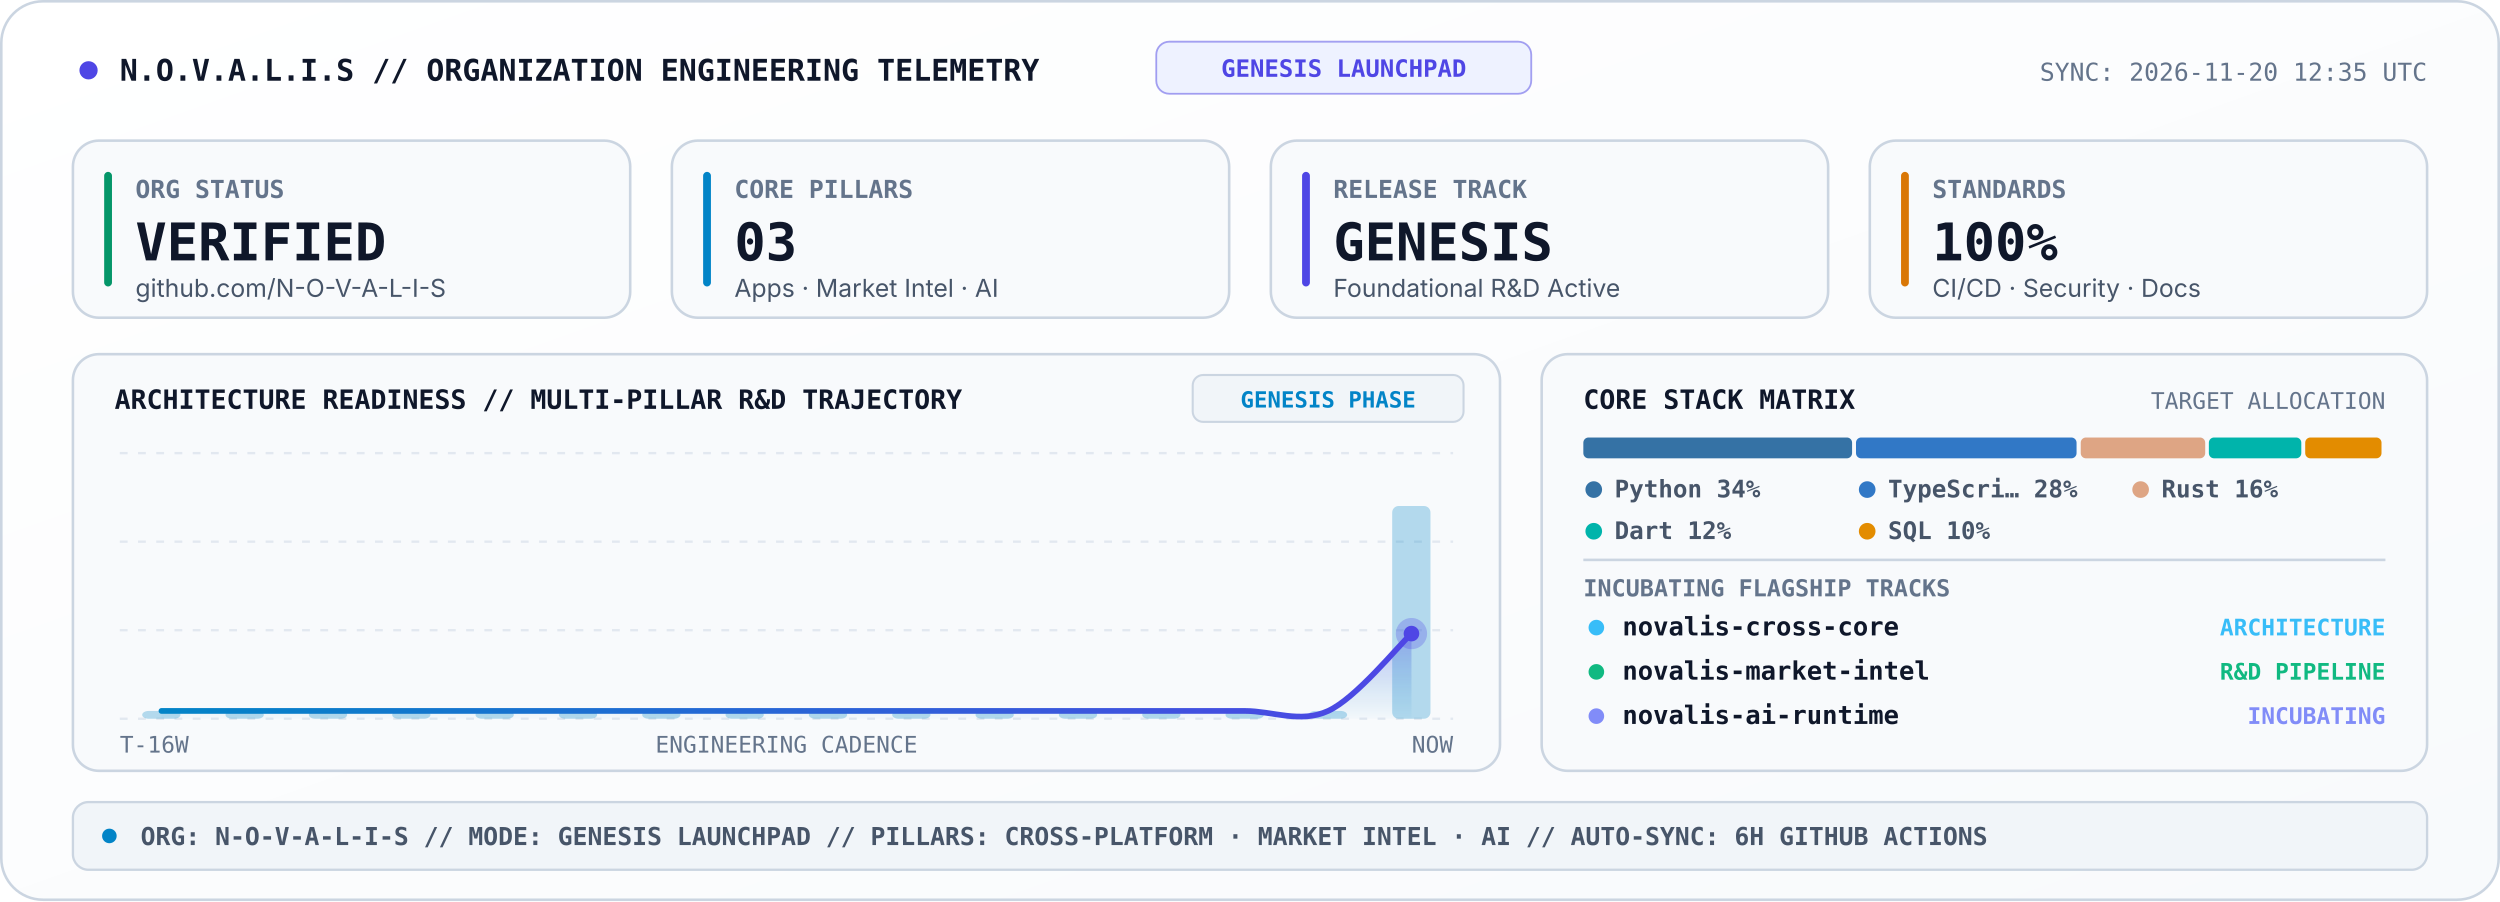
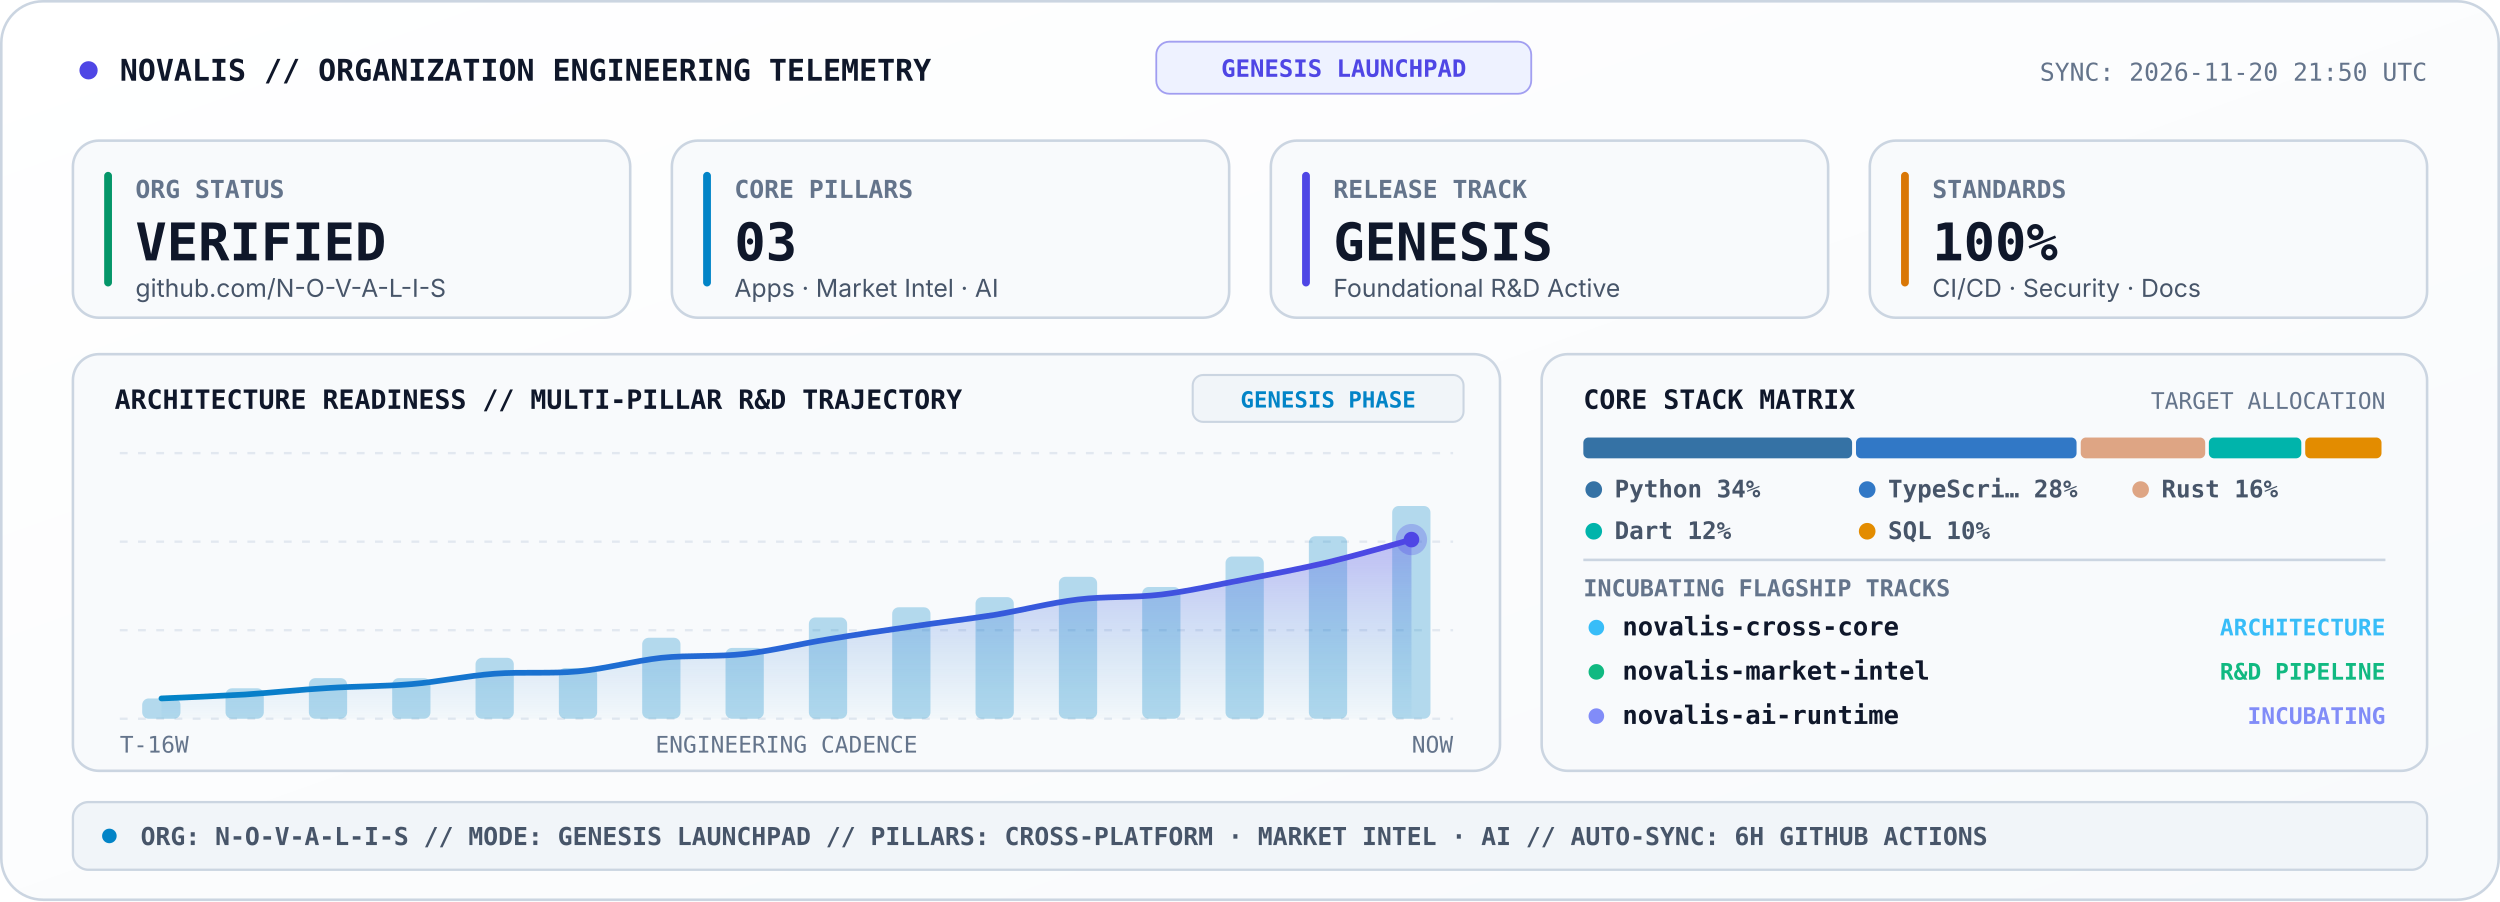
- <svg xmlns="http://www.w3.org/2000/svg" viewBox="0 0 960 346" width="960" height="346" role="img" aria-label="N.O.V.A.L.I.S Organization Engineering Telemetry Console">
+ <svg xmlns="http://www.w3.org/2000/svg" viewBox="0 0 960 346" width="960" height="346" role="img" aria-label="NOVALIS Organization Engineering Telemetry Console">
  <style>
    .sans { font-family: -apple-system, BlinkMacSystemFont, 'Segoe UI', Inter, Helvetica, Arial, sans-serif; }
    .mono { font-family: 'JetBrains Mono', 'Fira Code', 'SF Mono', Consolas, monospace; }
  </style>
  <defs>
    <linearGradient id="telBg" x1="0" y1="0" x2="1" y2="1">
      <stop offset="0%" stop-color="#FFFFFF" />
      <stop offset="100%" stop-color="#F8FAFC" />
    </linearGradient>
    <linearGradient id="velArea" x1="0" y1="0" x2="0" y2="1">
      <stop offset="0%" stop-color="#4F46E5" stop-opacity="0.34" />
      <stop offset="100%" stop-color="#0284C7" stop-opacity="0.02" />
    </linearGradient>
    <linearGradient id="velLine" x1="0" y1="0" x2="1" y2="0">
      <stop offset="0%" stop-color="#0284C7" />
      <stop offset="100%" stop-color="#4F46E5" />
    </linearGradient>
  </defs>
  <rect x="0.5" y="0.5" width="959" height="345" rx="16" fill="url(#telBg)" stroke="#CBD5E1" stroke-width="1" />
  <circle cx="34" cy="27" r="3.5" fill="#4F46E5">
    <animate attributeName="opacity" values="1;0.25;1" dur="2s" repeatCount="indefinite" />
  </circle>
-   <text x="46" y="31" fill="#0F172A" font-size="11.5" font-weight="800" class="mono">N.O.V.A.L.I.S // ORGANIZATION ENGINEERING TELEMETRY</text>
+   <text x="46" y="31" fill="#0F172A" font-size="11.5" font-weight="800" class="mono">NOVALIS // ORGANIZATION ENGINEERING TELEMETRY</text>
  <rect x="444" y="16" width="144" height="20" rx="5" fill="#EEF2FF" stroke="#4F46E5" stroke-width="0.7" stroke-opacity="0.5" />
  <text x="516" y="29.5" text-anchor="middle" fill="#4F46E5" font-size="9.2" font-weight="800" class="mono">GENESIS LAUNCHPAD</text>
-   <text x="932" y="31" text-anchor="end" fill="#64748B" font-size="9.5" class="mono">SYNC: 2026-11-20 12:35 UTC</text>
+   <text x="932" y="31" text-anchor="end" fill="#64748B" font-size="9.5" class="mono">SYNC: 2026-11-20 21:50 UTC</text>
  <rect x="28" y="54" width="214" height="68" rx="10" fill="#F8FAFC" stroke="#CBD5E1" stroke-width="1" />
  <rect x="40" y="66" width="3" height="44" rx="1.5" fill="#059669" />
  <text x="52" y="76" fill="#64748B" font-size="9.5" font-weight="700" class="mono">ORG STATUS</text>
  <text x="52" y="100" fill="#0F172A" font-size="20" font-weight="800" class="mono">VERIFIED</text>
  <text x="52" y="114" fill="#475569" font-size="9.5" class="sans">github.com/N-O-V-A-L-I-S</text>
  <rect x="258" y="54" width="214" height="68" rx="10" fill="#F8FAFC" stroke="#CBD5E1" stroke-width="1" />
  <rect x="270" y="66" width="3" height="44" rx="1.5" fill="#0284C7" />
  <text x="282" y="76" fill="#64748B" font-size="9.5" font-weight="700" class="mono">CORE PILLARS</text>
  <text x="282" y="100" fill="#0F172A" font-size="20" font-weight="800" class="mono">03</text>
  <text x="282" y="114" fill="#475569" font-size="9.5" class="sans">Apps · Market Intel · AI</text>
  <rect x="488" y="54" width="214" height="68" rx="10" fill="#F8FAFC" stroke="#CBD5E1" stroke-width="1" />
  <rect x="500" y="66" width="3" height="44" rx="1.5" fill="#4F46E5" />
  <text x="512" y="76" fill="#64748B" font-size="9.5" font-weight="700" class="mono">RELEASE TRACK</text>
  <text x="512" y="100" fill="#0F172A" font-size="20" font-weight="800" class="mono">GENESIS</text>
  <text x="512" y="114" fill="#475569" font-size="9.5" class="sans">Foundational R&amp;D Active</text>
  <rect x="718" y="54" width="214" height="68" rx="10" fill="#F8FAFC" stroke="#CBD5E1" stroke-width="1" />
  <rect x="730" y="66" width="3" height="44" rx="1.5" fill="#D97706" />
  <text x="742" y="76" fill="#64748B" font-size="9.5" font-weight="700" class="mono">STANDARDS</text>
  <text x="742" y="100" fill="#0F172A" font-size="20" font-weight="800" class="mono">100%</text>
  <text x="742" y="114" fill="#475569" font-size="9.5" class="sans">CI/CD · Security · Docs</text>
  <rect x="28" y="136" width="548" height="160" rx="10" fill="#F8FAFC" stroke="#CBD5E1" stroke-width="1" />
  <text x="44" y="157" fill="#0F172A" font-size="10.2" font-weight="800" class="mono">ARCHITECTURE READINESS // MULTI-PILLAR R&amp;D TRAJECTORY</text>
  <rect x="458" y="144" width="104" height="18" rx="4" fill="#F1F5F9" stroke="#CBD5E1" stroke-width="0.8" />
  <text x="510" y="156.5" text-anchor="middle" fill="#0284C7" font-size="8.6" font-weight="700" class="mono">GENESIS PHASE</text>
  <line x1="46.0" y1="174.0" x2="558.0" y2="174.0" stroke="#E2E8F0" stroke-width="0.9" stroke-dasharray="3,4" />
  <line x1="46.0" y1="208.0" x2="558.0" y2="208.0" stroke="#E2E8F0" stroke-width="0.9" stroke-dasharray="3,4" />
  <line x1="46.0" y1="242.0" x2="558.0" y2="242.0" stroke="#E2E8F0" stroke-width="0.9" stroke-dasharray="3,4" />
  <line x1="46.0" y1="276.0" x2="558.0" y2="276.0" stroke="#E2E8F0" stroke-width="0.9" stroke-dasharray="3,4" />
-   <rect x="54.6" y="273.0" width="14.7" height="3.0" rx="2.5" fill="#0284C7" fill-opacity="0.28" />
-   <rect x="86.6" y="273.0" width="14.7" height="3.0" rx="2.5" fill="#0284C7" fill-opacity="0.28" />
-   <rect x="118.6" y="273.0" width="14.7" height="3.0" rx="2.5" fill="#0284C7" fill-opacity="0.28" />
-   <rect x="150.6" y="273.0" width="14.7" height="3.0" rx="2.5" fill="#0284C7" fill-opacity="0.28" />
-   <rect x="182.6" y="273.0" width="14.7" height="3.0" rx="2.5" fill="#0284C7" fill-opacity="0.28" />
-   <rect x="214.6" y="273.0" width="14.7" height="3.0" rx="2.5" fill="#0284C7" fill-opacity="0.28" />
-   <rect x="246.6" y="273.0" width="14.7" height="3.0" rx="2.5" fill="#0284C7" fill-opacity="0.28" />
-   <rect x="278.6" y="273.0" width="14.7" height="3.0" rx="2.5" fill="#0284C7" fill-opacity="0.28" />
-   <rect x="310.6" y="273.0" width="14.7" height="3.0" rx="2.5" fill="#0284C7" fill-opacity="0.28" />
-   <rect x="342.6" y="273.0" width="14.7" height="3.0" rx="2.5" fill="#0284C7" fill-opacity="0.28" />
-   <rect x="374.6" y="273.0" width="14.7" height="3.0" rx="2.5" fill="#0284C7" fill-opacity="0.28" />
-   <rect x="406.6" y="273.0" width="14.7" height="3.0" rx="2.5" fill="#0284C7" fill-opacity="0.28" />
-   <rect x="438.6" y="273.0" width="14.7" height="3.0" rx="2.5" fill="#0284C7" fill-opacity="0.28" />
-   <rect x="470.6" y="273.0" width="14.7" height="3.0" rx="2.5" fill="#0284C7" fill-opacity="0.28" />
-   <rect x="502.6" y="273.0" width="14.7" height="3.0" rx="2.5" fill="#0284C7" fill-opacity="0.28" />
+   <rect x="54.6" y="268.2" width="14.7" height="7.8" rx="2.5" fill="#0284C7" fill-opacity="0.28" />
+   <rect x="86.6" y="264.3" width="14.7" height="11.7" rx="2.5" fill="#0284C7" fill-opacity="0.28" />
+   <rect x="118.6" y="260.4" width="14.7" height="15.6" rx="2.5" fill="#0284C7" fill-opacity="0.28" />
+   <rect x="150.6" y="260.4" width="14.7" height="15.6" rx="2.5" fill="#0284C7" fill-opacity="0.28" />
+   <rect x="182.6" y="252.6" width="14.7" height="23.4" rx="2.5" fill="#0284C7" fill-opacity="0.28" />
+   <rect x="214.6" y="256.5" width="14.7" height="19.5" rx="2.5" fill="#0284C7" fill-opacity="0.28" />
+   <rect x="246.6" y="244.9" width="14.7" height="31.1" rx="2.5" fill="#0284C7" fill-opacity="0.28" />
+   <rect x="278.6" y="248.8" width="14.7" height="27.2" rx="2.5" fill="#0284C7" fill-opacity="0.28" />
+   <rect x="310.6" y="237.1" width="14.7" height="38.9" rx="2.5" fill="#0284C7" fill-opacity="0.28" />
+   <rect x="342.6" y="233.2" width="14.7" height="42.8" rx="2.5" fill="#0284C7" fill-opacity="0.28" />
+   <rect x="374.6" y="229.3" width="14.7" height="46.7" rx="2.5" fill="#0284C7" fill-opacity="0.28" />
+   <rect x="406.6" y="221.5" width="14.7" height="54.5" rx="2.5" fill="#0284C7" fill-opacity="0.28" />
+   <rect x="438.6" y="225.4" width="14.7" height="50.6" rx="2.5" fill="#0284C7" fill-opacity="0.28" />
+   <rect x="470.6" y="213.7" width="14.7" height="62.3" rx="2.5" fill="#0284C7" fill-opacity="0.28" />
+   <rect x="502.6" y="205.9" width="14.7" height="70.1" rx="2.5" fill="#0284C7" fill-opacity="0.28" />
  <rect x="534.6" y="194.3" width="14.7" height="81.7" rx="2.5" fill="#0284C7" fill-opacity="0.28" />
-   <path d="M 62.0 273.0 C 67.3 273.0, 83.3 273.0, 94.0 273.0 C 104.7 273.0, 115.3 273.0, 126.0 273.0 C 136.7 273.0, 147.3 273.0, 158.0 273.0 C 168.7 273.0, 179.3 273.0, 190.0 273.0 C 200.7 273.0, 211.3 273.0, 222.0 273.0 C 232.7 273.0, 243.3 273.0, 254.0 273.0 C 264.7 273.0, 275.3 273.0, 286.0 273.0 C 296.7 273.0, 307.3 273.0, 318.0 273.0 C 328.7 273.0, 339.3 273.0, 350.0 273.0 C 360.7 273.0, 371.3 273.0, 382.0 273.0 C 392.7 273.0, 403.3 273.0, 414.0 273.0 C 424.7 273.0, 435.3 273.0, 446.0 273.0 C 456.7 273.0, 467.3 273.0, 478.0 273.0 C 488.7 273.0, 499.3 277.9, 510.0 273.0 C 520.7 268.1, 536.7 248.3, 542.0 243.3 L 542.0 276.0 L 62.0 276.0 Z" fill="url(#velArea)" />
-   <path d="M 62.0 273.0 C 67.3 273.0, 83.3 273.0, 94.0 273.0 C 104.7 273.0, 115.3 273.0, 126.0 273.0 C 136.7 273.0, 147.3 273.0, 158.0 273.0 C 168.7 273.0, 179.3 273.0, 190.0 273.0 C 200.7 273.0, 211.3 273.0, 222.0 273.0 C 232.7 273.0, 243.3 273.0, 254.0 273.0 C 264.7 273.0, 275.3 273.0, 286.0 273.0 C 296.7 273.0, 307.3 273.0, 318.0 273.0 C 328.7 273.0, 339.3 273.0, 350.0 273.0 C 360.7 273.0, 371.3 273.0, 382.0 273.0 C 392.7 273.0, 403.3 273.0, 414.0 273.0 C 424.7 273.0, 435.3 273.0, 446.0 273.0 C 456.7 273.0, 467.3 273.0, 478.0 273.0 C 488.7 273.0, 499.3 277.9, 510.0 273.0 C 520.7 268.1, 536.7 248.3, 542.0 243.3" fill="none" stroke="url(#velLine)" stroke-width="2.2" stroke-linecap="round" />
-   <circle cx="542.0" cy="243.3" r="6" fill="#4F46E5" fill-opacity="0.28">
+   <path d="M 62.0 268.2 C 67.3 268.0, 83.3 267.3, 94.0 266.7 C 104.7 266.0, 115.3 264.8, 126.0 264.2 C 136.7 263.5, 147.3 263.6, 158.0 262.7 C 168.7 261.8, 179.3 259.5, 190.0 258.7 C 200.7 257.9, 211.3 258.8, 222.0 257.8 C 232.7 256.8, 243.3 253.8, 254.0 252.6 C 264.7 251.5, 275.3 252.3, 286.0 251.1 C 296.7 249.9, 307.3 247.2, 318.0 245.5 C 328.7 243.7, 339.3 242.1, 350.0 240.6 C 360.7 239.0, 371.3 237.8, 382.0 236.1 C 392.7 234.3, 403.3 231.5, 414.0 230.2 C 424.7 228.9, 435.3 229.6, 446.0 228.3 C 456.7 227.0, 467.3 224.5, 478.0 222.5 C 488.7 220.4, 499.3 218.4, 510.0 215.9 C 520.7 213.3, 536.7 208.7, 542.0 207.2 L 542.0 276.0 L 62.0 276.0 Z" fill="url(#velArea)" />
+   <path d="M 62.0 268.2 C 67.3 268.0, 83.3 267.3, 94.0 266.7 C 104.7 266.0, 115.3 264.8, 126.0 264.2 C 136.7 263.5, 147.3 263.6, 158.0 262.7 C 168.7 261.8, 179.3 259.5, 190.0 258.7 C 200.7 257.9, 211.3 258.8, 222.0 257.8 C 232.7 256.8, 243.3 253.8, 254.0 252.6 C 264.7 251.5, 275.3 252.3, 286.0 251.1 C 296.7 249.9, 307.3 247.2, 318.0 245.5 C 328.7 243.7, 339.3 242.1, 350.0 240.6 C 360.7 239.0, 371.3 237.8, 382.0 236.1 C 392.7 234.3, 403.3 231.5, 414.0 230.2 C 424.7 228.9, 435.3 229.6, 446.0 228.3 C 456.7 227.0, 467.3 224.5, 478.0 222.5 C 488.7 220.4, 499.3 218.4, 510.0 215.9 C 520.7 213.3, 536.7 208.7, 542.0 207.2" fill="none" stroke="url(#velLine)" stroke-width="2.2" stroke-linecap="round" />
+   <circle cx="542.0" cy="207.2" r="6" fill="#4F46E5" fill-opacity="0.28">
    <animate attributeName="r" values="4;8.5;4" dur="2.4s" repeatCount="indefinite" />
    <animate attributeName="fill-opacity" values="0.45;0.08;0.45" dur="2.4s" repeatCount="indefinite" />
  </circle>
-   <circle cx="542.0" cy="243.3" r="3" fill="#4F46E5" />
+   <circle cx="542.0" cy="207.2" r="3" fill="#4F46E5" />
  <text x="46" y="289" fill="#64748B" font-size="8.8" class="mono">T-16W</text>
  <text x="302" y="289" text-anchor="middle" fill="#64748B" font-size="8.8" class="mono">ENGINEERING CADENCE</text>
  <text x="558" y="289" text-anchor="end" fill="#64748B" font-size="8.8" class="mono">NOW</text>
  <rect x="592" y="136" width="340" height="160" rx="10" fill="#F8FAFC" stroke="#CBD5E1" stroke-width="1" />
  <text x="608" y="157" fill="#0F172A" font-size="10.2" font-weight="800" class="mono">CORE STACK MATRIX</text>
  <text x="916" y="157" text-anchor="end" fill="#64748B" font-size="8.8" class="mono">TARGET ALLOCATION</text>
  <rect x="608.0" y="168.0" width="103.2" height="8" rx="2" fill="#3572A5" />
  <rect x="712.7" y="168.0" width="84.7" height="8" rx="2" fill="#3178C6" />
  <rect x="799.0" y="168.0" width="47.8" height="8" rx="2" fill="#DEA584" />
  <rect x="848.2" y="168.0" width="35.5" height="8" rx="2" fill="#00B4AB" />
  <rect x="885.2" y="168.0" width="29.3" height="8" rx="2" fill="#E38C00" />
  <circle cx="612" cy="188" r="3.2" fill="#3572A5" />
  <text x="620" y="191" fill="#475569" font-size="9.3" font-weight="600" class="mono">Python 34%</text>
  <circle cx="717" cy="188" r="3.2" fill="#3178C6" />
  <text x="725" y="191" fill="#475569" font-size="9.3" font-weight="600" class="mono">TypeScri… 28%</text>
  <circle cx="822" cy="188" r="3.2" fill="#DEA584" />
  <text x="830" y="191" fill="#475569" font-size="9.3" font-weight="600" class="mono">Rust 16%</text>
  <circle cx="612" cy="204" r="3.2" fill="#00B4AB" />
  <text x="620" y="207" fill="#475569" font-size="9.3" font-weight="600" class="mono">Dart 12%</text>
  <circle cx="717" cy="204" r="3.2" fill="#E38C00" />
  <text x="725" y="207" fill="#475569" font-size="9.3" font-weight="600" class="mono">SQL 10%</text>
  <line x1="608" y1="215" x2="916" y2="215" stroke="#CBD5E1" stroke-width="1" />
  <text x="608" y="229" fill="#64748B" font-size="9" font-weight="700" class="mono">INCUBATING FLAGSHIP TRACKS</text>
  <circle cx="613" cy="241" r="3" fill="#38BDF8" />
  <text x="623" y="244" fill="#0F172A" font-size="9.8" font-weight="700" class="mono">novalis-cross-core</text>
  <text x="916" y="244" text-anchor="end" fill="#38BDF8" font-size="8.8" font-weight="700" class="mono">ARCHITECTURE</text>
  <circle cx="613" cy="258" r="3" fill="#10B981" />
  <text x="623" y="261" fill="#0F172A" font-size="9.8" font-weight="700" class="mono">novalis-market-intel</text>
  <text x="916" y="261" text-anchor="end" fill="#10B981" font-size="8.8" font-weight="700" class="mono">R&amp;D PIPELINE</text>
  <circle cx="613" cy="275" r="3" fill="#818CF8" />
  <text x="623" y="278" fill="#0F172A" font-size="9.8" font-weight="700" class="mono">novalis-ai-runtime</text>
  <text x="916" y="278" text-anchor="end" fill="#818CF8" font-size="8.8" font-weight="700" class="mono">INCUBATING</text>
  <rect x="28" y="308" width="904" height="26" rx="6" fill="#F1F5F9" stroke="#CBD5E1" stroke-width="0.9" />
  <circle cx="42" cy="321" r="2.8" fill="#0284C7" />
  <text x="54" y="324.5" fill="#475569" font-size="9.5" font-weight="600" class="mono">ORG: N-O-V-A-L-I-S  //  MODE: GENESIS LAUNCHPAD  //  PILLARS: CROSS-PLATFORM · MARKET INTEL · AI  //  AUTO-SYNC: 6H GITHUB ACTIONS</text>
</svg>
